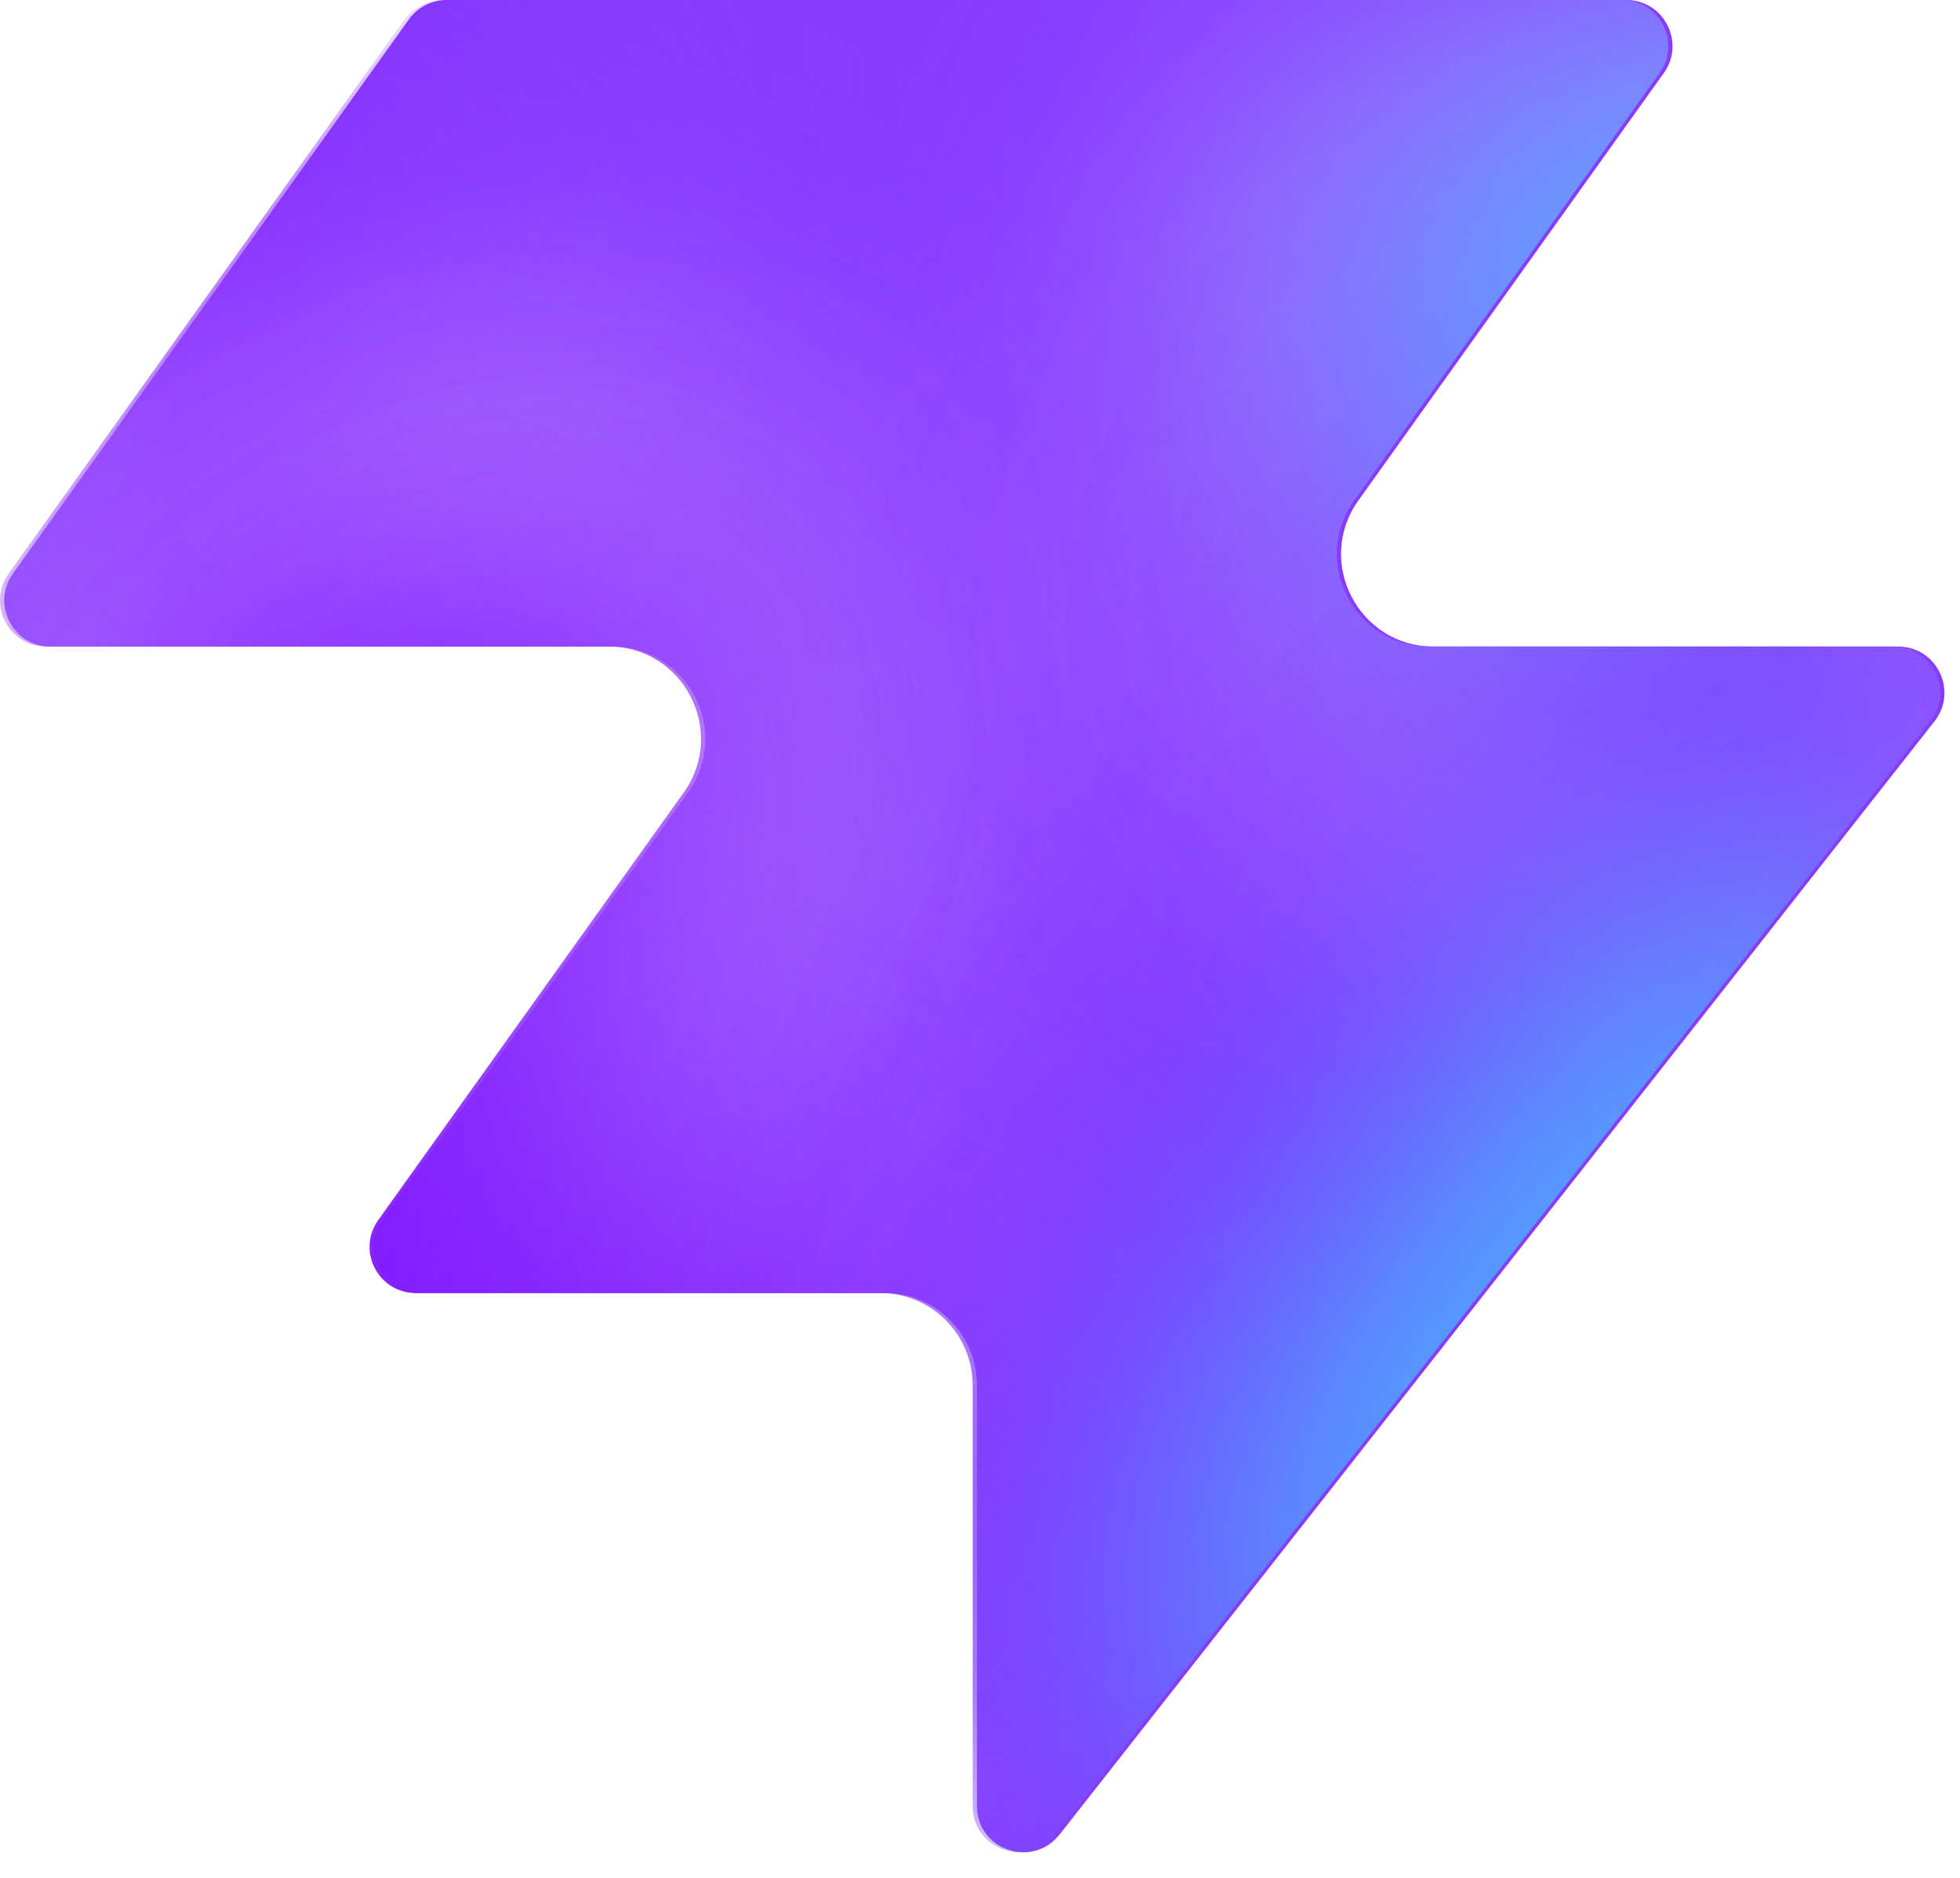
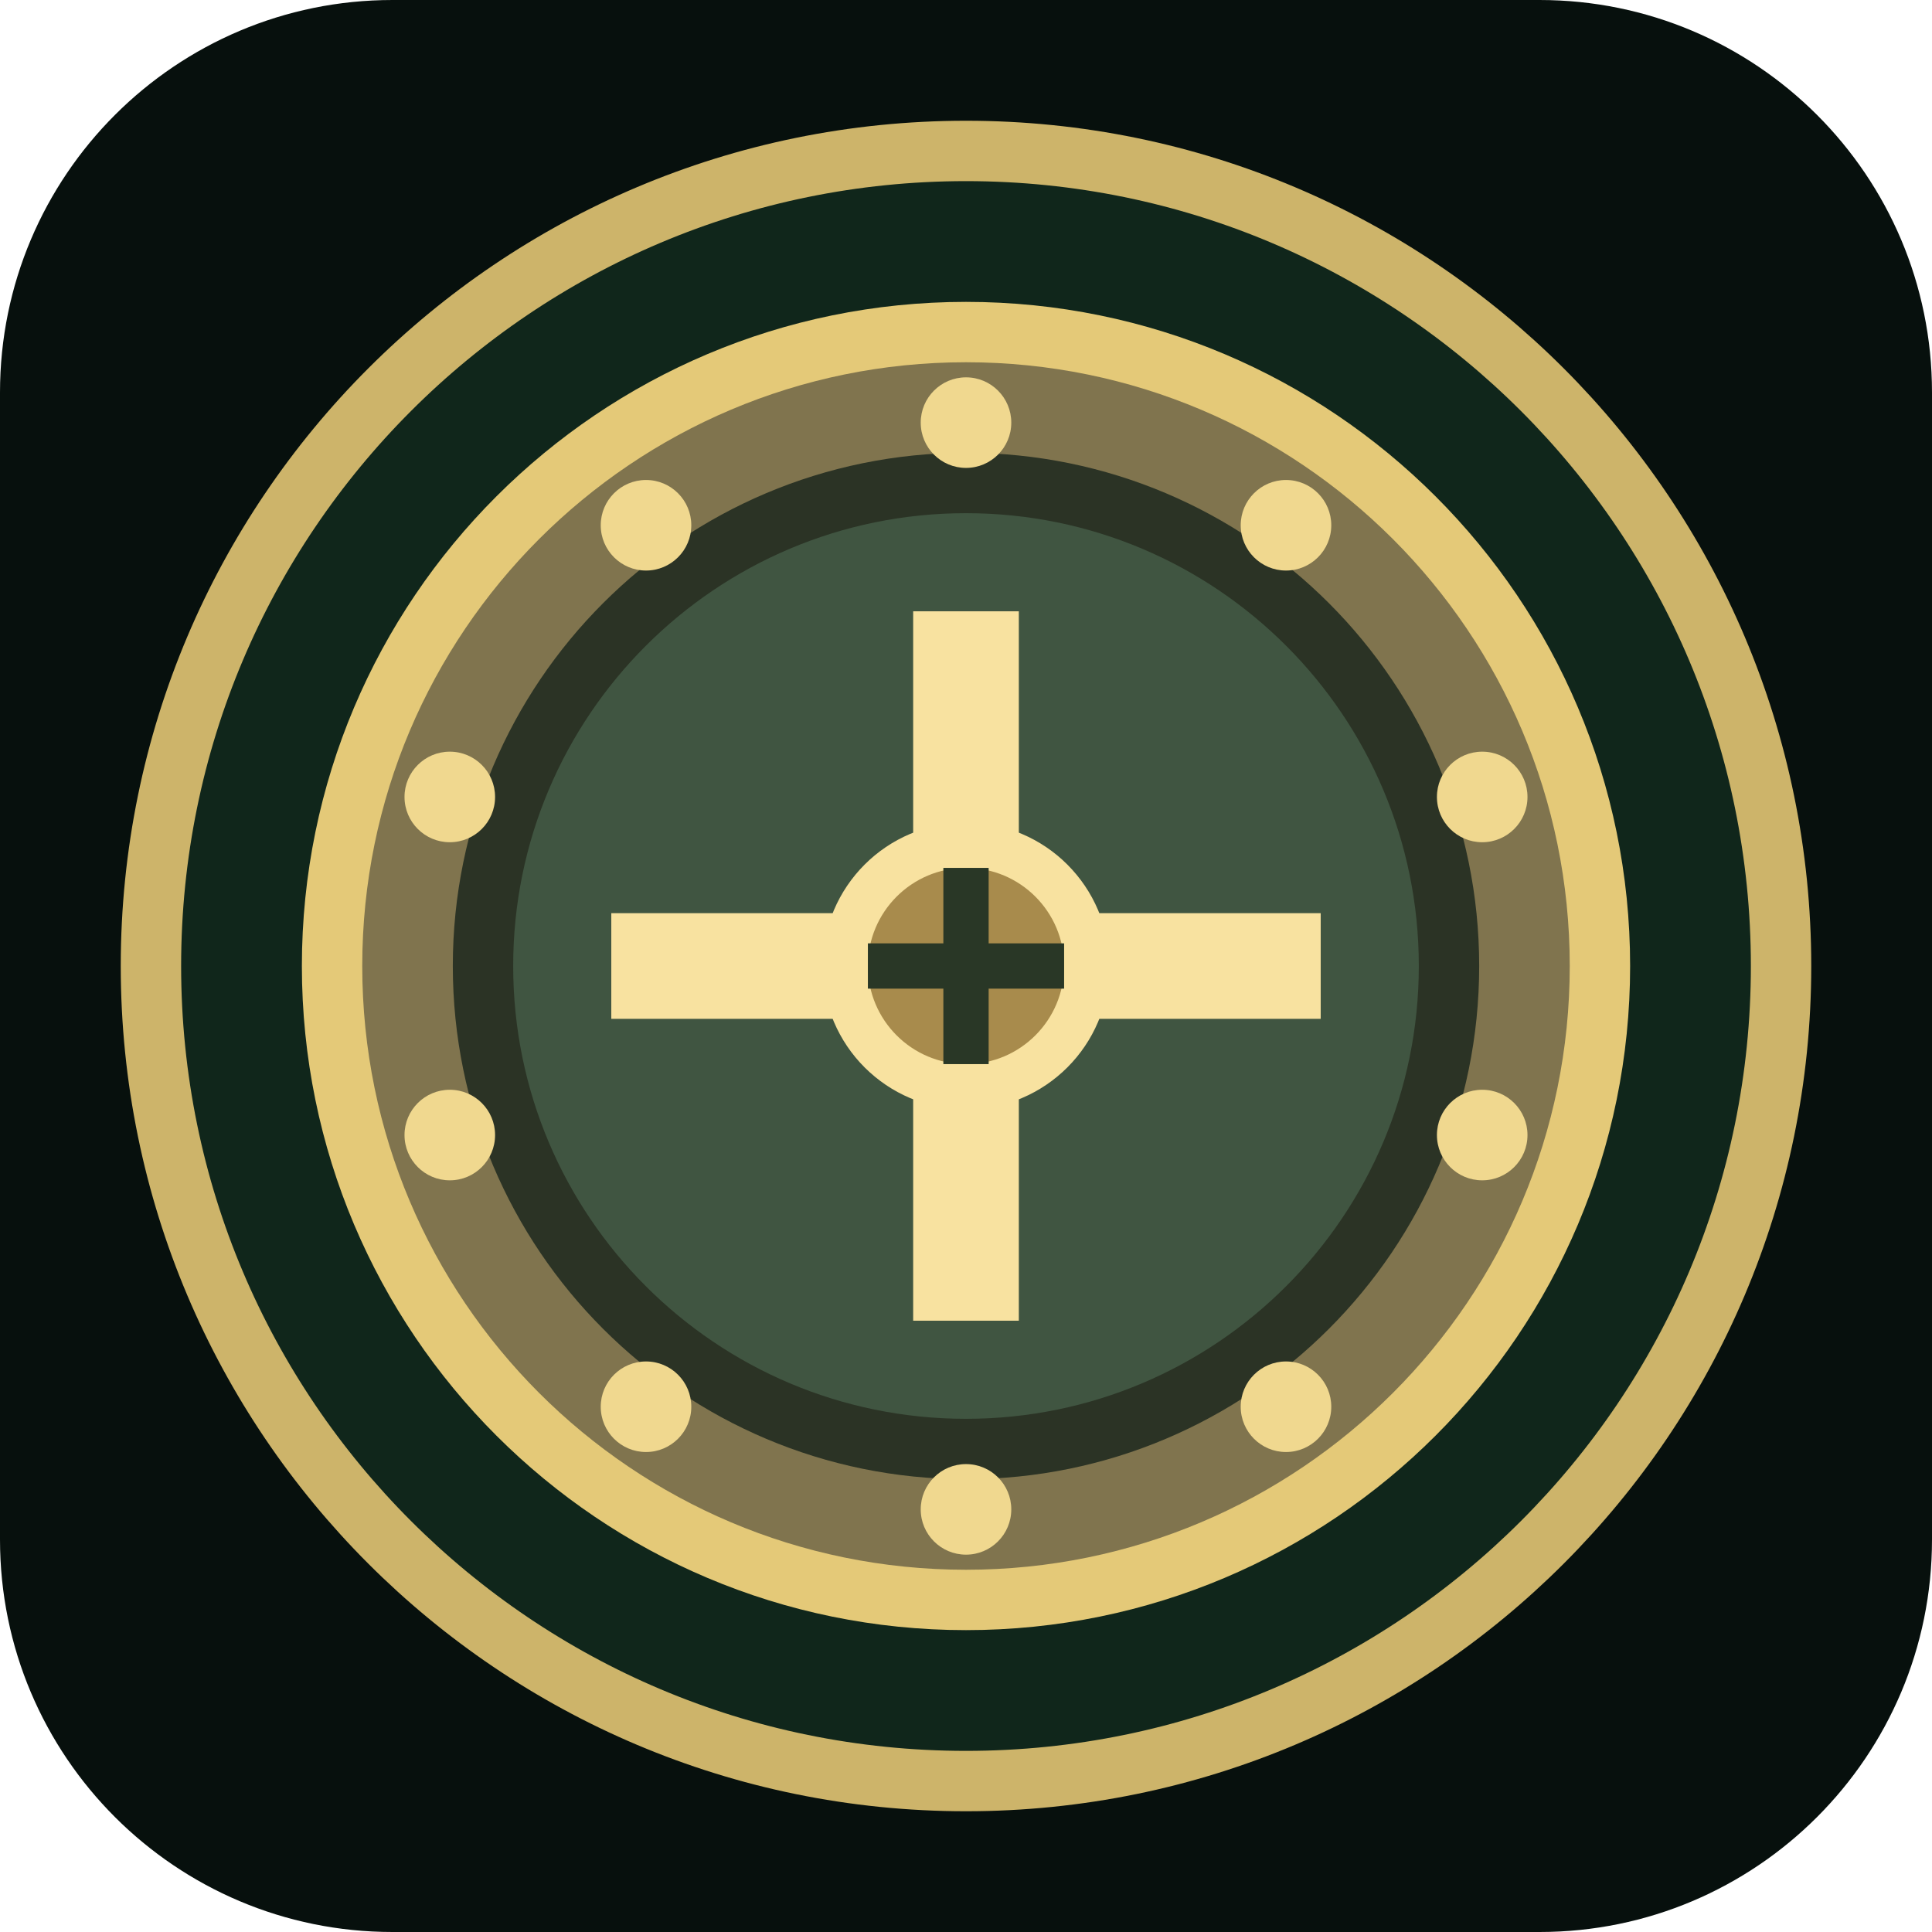
- <svg xmlns="http://www.w3.org/2000/svg" width="48" height="46" fill="none" viewBox="0 0 48 46">
-   <path fill="#863bff" d="M25.946 44.938c-.664.845-2.021.375-2.021-.698V33.937a2.26 2.26 0 0 0-2.262-2.262H10.287c-.92 0-1.456-1.04-.92-1.788l7.48-10.471c1.07-1.497 0-3.578-1.842-3.578H1.237c-.92 0-1.456-1.04-.92-1.788L10.013.474c.214-.297.556-.474.92-.474h28.894c.92 0 1.456 1.04.92 1.788l-7.48 10.471c-1.07 1.498 0 3.579 1.842 3.579h11.377c.943 0 1.473 1.088.89 1.83L25.947 44.94z" style="fill:#863bff;fill:color(display-p3 .525 .23 1);fill-opacity:1" />
-   <mask id="a" width="48" height="46" x="0" y="0" maskUnits="userSpaceOnUse" style="mask-type:alpha">
-     <path fill="#000" d="M25.842 44.938c-.664.844-2.021.375-2.021-.698V33.937a2.26 2.26 0 0 0-2.262-2.262H10.183c-.92 0-1.456-1.04-.92-1.788l7.48-10.471c1.07-1.498 0-3.579-1.842-3.579H1.133c-.92 0-1.456-1.04-.92-1.787L9.91.473c.214-.297.556-.474.92-.474h28.894c.92 0 1.456 1.04.92 1.788l-7.48 10.471c-1.07 1.498 0 3.578 1.842 3.578h11.377c.943 0 1.473 1.088.89 1.832L25.843 44.94z" style="fill:#000;fill-opacity:1" />
-   </mask>
-   <g mask="url(#a)">
-     <g filter="url(#b)">
-       <ellipse cx="5.508" cy="14.704" fill="#ede6ff" rx="5.508" ry="14.704" style="fill:#ede6ff;fill:color(display-p3 .927 .903 1);fill-opacity:1" transform="matrix(.00324 1 1 -.00324 -4.47 31.516)" />
-     </g>
-     <g filter="url(#c)">
-       <ellipse cx="10.399" cy="29.851" fill="#ede6ff" rx="10.399" ry="29.851" style="fill:#ede6ff;fill:color(display-p3 .927 .903 1);fill-opacity:1" transform="matrix(.00324 1 1 -.00324 -39.328 7.883)" />
-     </g>
-     <g filter="url(#d)">
-       <ellipse cx="5.508" cy="30.487" fill="#7e14ff" rx="5.508" ry="30.487" style="fill:#7e14ff;fill:color(display-p3 .492 .077 1);fill-opacity:1" transform="rotate(89.814 -25.913 -14.639)scale(1 -1)" />
-     </g>
-     <g filter="url(#e)">
-       <ellipse cx="5.508" cy="30.599" fill="#7e14ff" rx="5.508" ry="30.599" style="fill:#7e14ff;fill:color(display-p3 .492 .077 1);fill-opacity:1" transform="rotate(89.814 -32.644 -3.334)scale(1 -1)" />
-     </g>
-     <g filter="url(#f)">
-       <ellipse cx="5.508" cy="30.599" fill="#7e14ff" rx="5.508" ry="30.599" style="fill:#7e14ff;fill:color(display-p3 .492 .077 1);fill-opacity:1" transform="matrix(.00324 1 1 -.00324 -34.34 30.47)" />
-     </g>
-     <g filter="url(#g)">
-       <ellipse cx="14.072" cy="22.078" fill="#ede6ff" rx="14.072" ry="22.078" style="fill:#ede6ff;fill:color(display-p3 .927 .903 1);fill-opacity:1" transform="rotate(93.35 24.506 48.493)scale(-1 1)" />
-     </g>
-     <g filter="url(#h)">
-       <ellipse cx="3.47" cy="21.501" fill="#7e14ff" rx="3.47" ry="21.501" style="fill:#7e14ff;fill:color(display-p3 .492 .077 1);fill-opacity:1" transform="rotate(89.009 28.708 47.59)scale(-1 1)" />
-     </g>
-     <g filter="url(#i)">
-       <ellipse cx="3.47" cy="21.501" fill="#7e14ff" rx="3.47" ry="21.501" style="fill:#7e14ff;fill:color(display-p3 .492 .077 1);fill-opacity:1" transform="rotate(89.009 28.708 47.59)scale(-1 1)" />
-     </g>
-     <g filter="url(#j)">
-       <ellipse cx=".387" cy="8.972" fill="#7e14ff" rx="4.407" ry="29.108" style="fill:#7e14ff;fill:color(display-p3 .492 .077 1);fill-opacity:1" transform="rotate(39.51 .387 8.972)" />
-     </g>
-     <g filter="url(#k)">
-       <ellipse cx="47.523" cy="-6.092" fill="#7e14ff" rx="4.407" ry="29.108" style="fill:#7e14ff;fill:color(display-p3 .492 .077 1);fill-opacity:1" transform="rotate(37.892 47.523 -6.092)" />
-     </g>
-     <g filter="url(#l)">
-       <ellipse cx="41.412" cy="6.333" fill="#47bfff" rx="5.971" ry="9.665" style="fill:#47bfff;fill:color(display-p3 .28 .748 1);fill-opacity:1" transform="rotate(37.892 41.412 6.333)" />
-     </g>
-     <g filter="url(#m)">
-       <ellipse cx="-1.879" cy="38.332" fill="#7e14ff" rx="4.407" ry="29.108" style="fill:#7e14ff;fill:color(display-p3 .492 .077 1);fill-opacity:1" transform="rotate(37.892 -1.88 38.332)" />
-     </g>
-     <g filter="url(#n)">
-       <ellipse cx="-1.879" cy="38.332" fill="#7e14ff" rx="4.407" ry="29.108" style="fill:#7e14ff;fill:color(display-p3 .492 .077 1);fill-opacity:1" transform="rotate(37.892 -1.88 38.332)" />
-     </g>
-     <g filter="url(#o)">
-       <ellipse cx="35.651" cy="29.907" fill="#7e14ff" rx="4.407" ry="29.108" style="fill:#7e14ff;fill:color(display-p3 .492 .077 1);fill-opacity:1" transform="rotate(37.892 35.651 29.907)" />
-     </g>
-     <g filter="url(#p)">
-       <ellipse cx="38.418" cy="32.4" fill="#47bfff" rx="5.971" ry="15.297" style="fill:#47bfff;fill:color(display-p3 .28 .748 1);fill-opacity:1" transform="rotate(37.892 38.418 32.4)" />
-     </g>
+ <svg xmlns="http://www.w3.org/2000/svg" width="64" height="64" viewBox="0 0 64 64" fill="none" role="img" aria-labelledby="favicon-title favicon-description">
+   <rect width="64" height="64" rx="13" fill="#07100D" />
+   <circle cx="32" cy="32" r="27" fill="#10261B" stroke="#CDB46A" stroke-width="2" />
+   <circle cx="32" cy="32" r="21" fill="#80744E" stroke="#E4C978" stroke-width="2" />
+   <circle cx="32" cy="32" r="16" fill="#405541" stroke="#2B3325" stroke-width="2" />
+   <g fill="#F0D88F">
+     <circle cx="32" cy="14" r="1.5" />
+     <circle cx="42.6" cy="17.4" r="1.5" />
+     <circle cx="49.1" cy="26.4" r="1.5" />
+     <circle cx="49.1" cy="37.6" r="1.5" />
+     <circle cx="42.6" cy="46.6" r="1.5" />
+     <circle cx="32" cy="50" r="1.5" />
+     <circle cx="21.4" cy="46.6" r="1.5" />
+     <circle cx="14.9" cy="37.6" r="1.5" />
+     <circle cx="14.9" cy="26.4" r="1.5" />
+     <circle cx="21.4" cy="17.4" r="1.5" />
  </g>
-   <defs>
-     <filter id="b" width="60.045" height="41.654" x="-19.77" y="16.149" color-interpolation-filters="sRGB" filterUnits="userSpaceOnUse">
-       <feFlood flood-opacity="0" result="BackgroundImageFix" />
-       <feBlend in="SourceGraphic" in2="BackgroundImageFix" result="shape" />
-       <feGaussianBlur result="effect1_foregroundBlur_2002_17158" stdDeviation="7.659" />
-     </filter>
-     <filter id="c" width="90.34" height="51.437" x="-54.613" y="-7.533" color-interpolation-filters="sRGB" filterUnits="userSpaceOnUse">
-       <feFlood flood-opacity="0" result="BackgroundImageFix" />
-       <feBlend in="SourceGraphic" in2="BackgroundImageFix" result="shape" />
-       <feGaussianBlur result="effect1_foregroundBlur_2002_17158" stdDeviation="7.659" />
-     </filter>
-     <filter id="d" width="79.355" height="29.4" x="-49.64" y="2.03" color-interpolation-filters="sRGB" filterUnits="userSpaceOnUse">
-       <feFlood flood-opacity="0" result="BackgroundImageFix" />
-       <feBlend in="SourceGraphic" in2="BackgroundImageFix" result="shape" />
-       <feGaussianBlur result="effect1_foregroundBlur_2002_17158" stdDeviation="4.596" />
-     </filter>
-     <filter id="e" width="79.579" height="29.4" x="-45.045" y="20.029" color-interpolation-filters="sRGB" filterUnits="userSpaceOnUse">
-       <feFlood flood-opacity="0" result="BackgroundImageFix" />
-       <feBlend in="SourceGraphic" in2="BackgroundImageFix" result="shape" />
-       <feGaussianBlur result="effect1_foregroundBlur_2002_17158" stdDeviation="4.596" />
-     </filter>
-     <filter id="f" width="79.579" height="29.4" x="-43.513" y="21.178" color-interpolation-filters="sRGB" filterUnits="userSpaceOnUse">
-       <feFlood flood-opacity="0" result="BackgroundImageFix" />
-       <feBlend in="SourceGraphic" in2="BackgroundImageFix" result="shape" />
-       <feGaussianBlur result="effect1_foregroundBlur_2002_17158" stdDeviation="4.596" />
-     </filter>
-     <filter id="g" width="74.749" height="58.852" x="15.756" y="-17.901" color-interpolation-filters="sRGB" filterUnits="userSpaceOnUse">
-       <feFlood flood-opacity="0" result="BackgroundImageFix" />
-       <feBlend in="SourceGraphic" in2="BackgroundImageFix" result="shape" />
-       <feGaussianBlur result="effect1_foregroundBlur_2002_17158" stdDeviation="7.659" />
-     </filter>
-     <filter id="h" width="61.377" height="25.362" x="23.548" y="2.284" color-interpolation-filters="sRGB" filterUnits="userSpaceOnUse">
-       <feFlood flood-opacity="0" result="BackgroundImageFix" />
-       <feBlend in="SourceGraphic" in2="BackgroundImageFix" result="shape" />
-       <feGaussianBlur result="effect1_foregroundBlur_2002_17158" stdDeviation="4.596" />
-     </filter>
-     <filter id="i" width="61.377" height="25.362" x="23.548" y="2.284" color-interpolation-filters="sRGB" filterUnits="userSpaceOnUse">
-       <feFlood flood-opacity="0" result="BackgroundImageFix" />
-       <feBlend in="SourceGraphic" in2="BackgroundImageFix" result="shape" />
-       <feGaussianBlur result="effect1_foregroundBlur_2002_17158" stdDeviation="4.596" />
-     </filter>
-     <filter id="j" width="56.045" height="63.649" x="-27.636" y="-22.853" color-interpolation-filters="sRGB" filterUnits="userSpaceOnUse">
-       <feFlood flood-opacity="0" result="BackgroundImageFix" />
-       <feBlend in="SourceGraphic" in2="BackgroundImageFix" result="shape" />
-       <feGaussianBlur result="effect1_foregroundBlur_2002_17158" stdDeviation="4.596" />
-     </filter>
-     <filter id="k" width="54.814" height="64.646" x="20.116" y="-38.415" color-interpolation-filters="sRGB" filterUnits="userSpaceOnUse">
-       <feFlood flood-opacity="0" result="BackgroundImageFix" />
-       <feBlend in="SourceGraphic" in2="BackgroundImageFix" result="shape" />
-       <feGaussianBlur result="effect1_foregroundBlur_2002_17158" stdDeviation="4.596" />
-     </filter>
-     <filter id="l" width="33.541" height="35.313" x="24.641" y="-11.323" color-interpolation-filters="sRGB" filterUnits="userSpaceOnUse">
-       <feFlood flood-opacity="0" result="BackgroundImageFix" />
-       <feBlend in="SourceGraphic" in2="BackgroundImageFix" result="shape" />
-       <feGaussianBlur result="effect1_foregroundBlur_2002_17158" stdDeviation="4.596" />
-     </filter>
-     <filter id="m" width="54.814" height="64.646" x="-29.286" y="6.009" color-interpolation-filters="sRGB" filterUnits="userSpaceOnUse">
-       <feFlood flood-opacity="0" result="BackgroundImageFix" />
-       <feBlend in="SourceGraphic" in2="BackgroundImageFix" result="shape" />
-       <feGaussianBlur result="effect1_foregroundBlur_2002_17158" stdDeviation="4.596" />
-     </filter>
-     <filter id="n" width="54.814" height="64.646" x="-29.286" y="6.009" color-interpolation-filters="sRGB" filterUnits="userSpaceOnUse">
-       <feFlood flood-opacity="0" result="BackgroundImageFix" />
-       <feBlend in="SourceGraphic" in2="BackgroundImageFix" result="shape" />
-       <feGaussianBlur result="effect1_foregroundBlur_2002_17158" stdDeviation="4.596" />
-     </filter>
-     <filter id="o" width="54.814" height="64.646" x="8.244" y="-2.416" color-interpolation-filters="sRGB" filterUnits="userSpaceOnUse">
-       <feFlood flood-opacity="0" result="BackgroundImageFix" />
-       <feBlend in="SourceGraphic" in2="BackgroundImageFix" result="shape" />
-       <feGaussianBlur result="effect1_foregroundBlur_2002_17158" stdDeviation="4.596" />
-     </filter>
-     <filter id="p" width="39.409" height="43.623" x="18.713" y="10.588" color-interpolation-filters="sRGB" filterUnits="userSpaceOnUse">
-       <feFlood flood-opacity="0" result="BackgroundImageFix" />
-       <feBlend in="SourceGraphic" in2="BackgroundImageFix" result="shape" />
-       <feGaussianBlur result="effect1_foregroundBlur_2002_17158" stdDeviation="4.596" />
-     </filter>
-   </defs>
+   <path d="M22 32h20M32 22v20" stroke="#F8E2A0" stroke-width="3.5" stroke-linecap="square" />
+   <circle cx="32" cy="32" r="4" fill="#A88B4C" stroke="#F8E2A0" stroke-width="1.5" />
+   <path d="M32 29.5v5M29.5 32h5" stroke="#293726" stroke-width="1.5" stroke-linecap="square" />
</svg>
